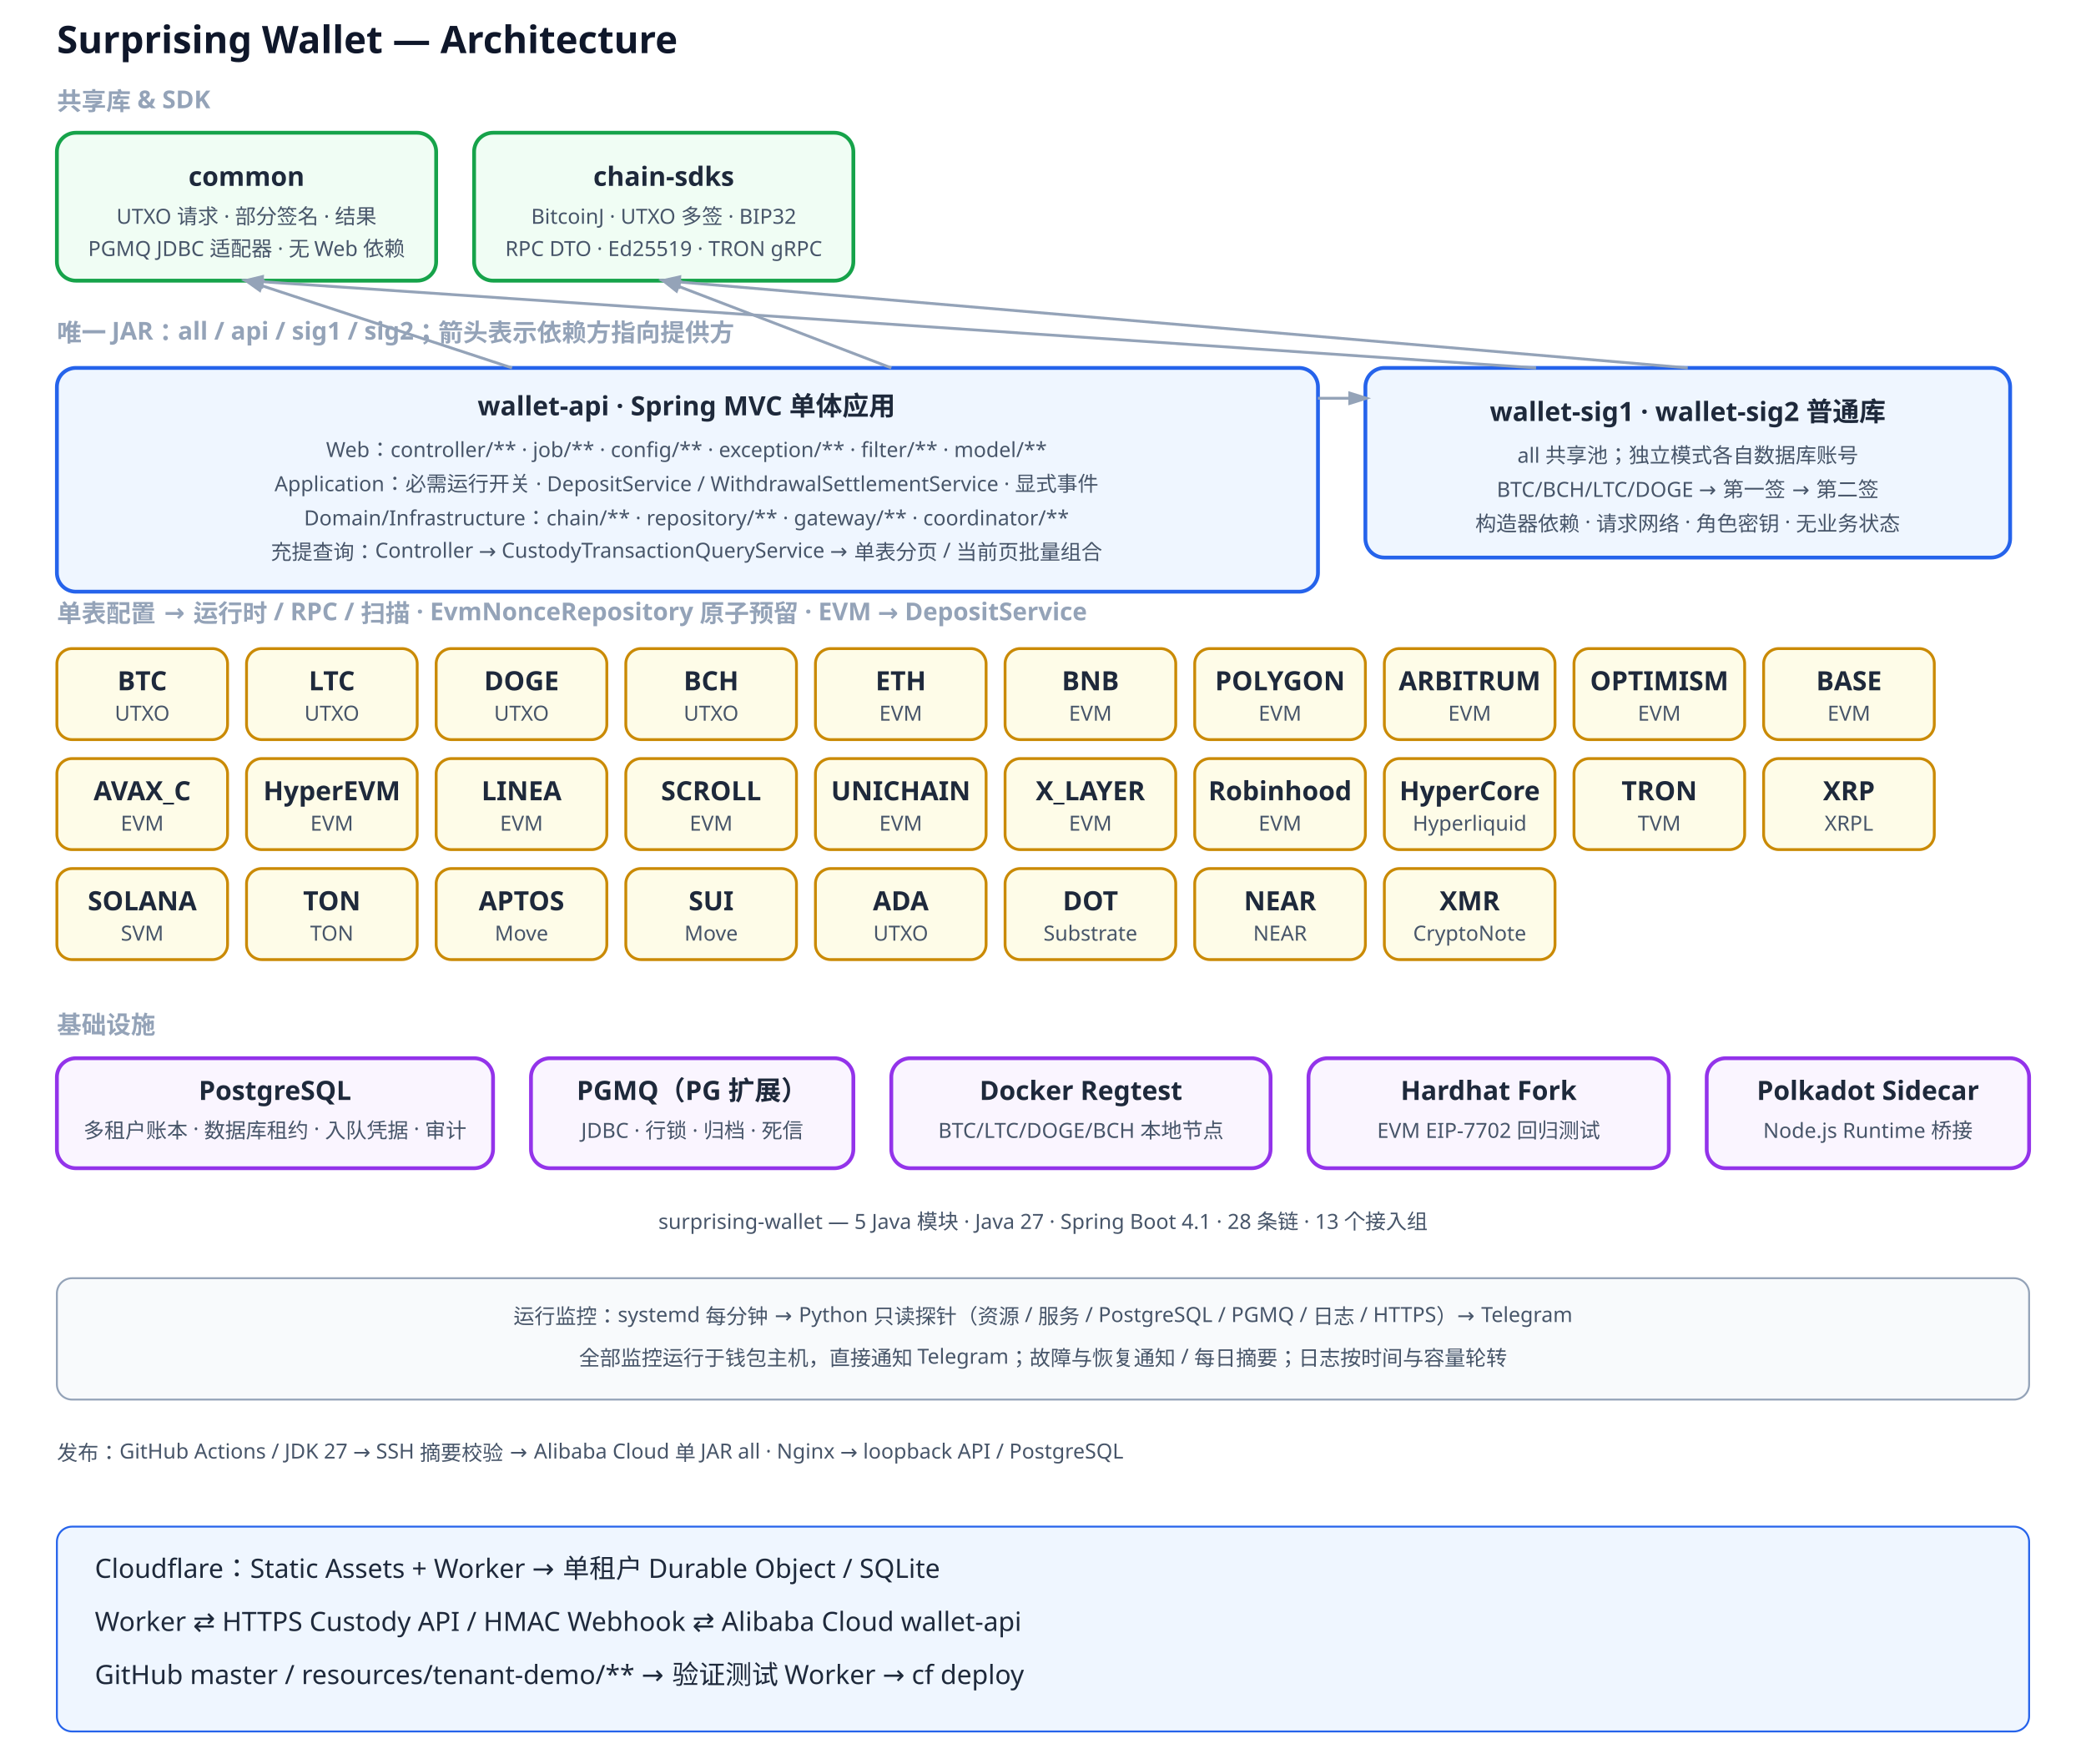
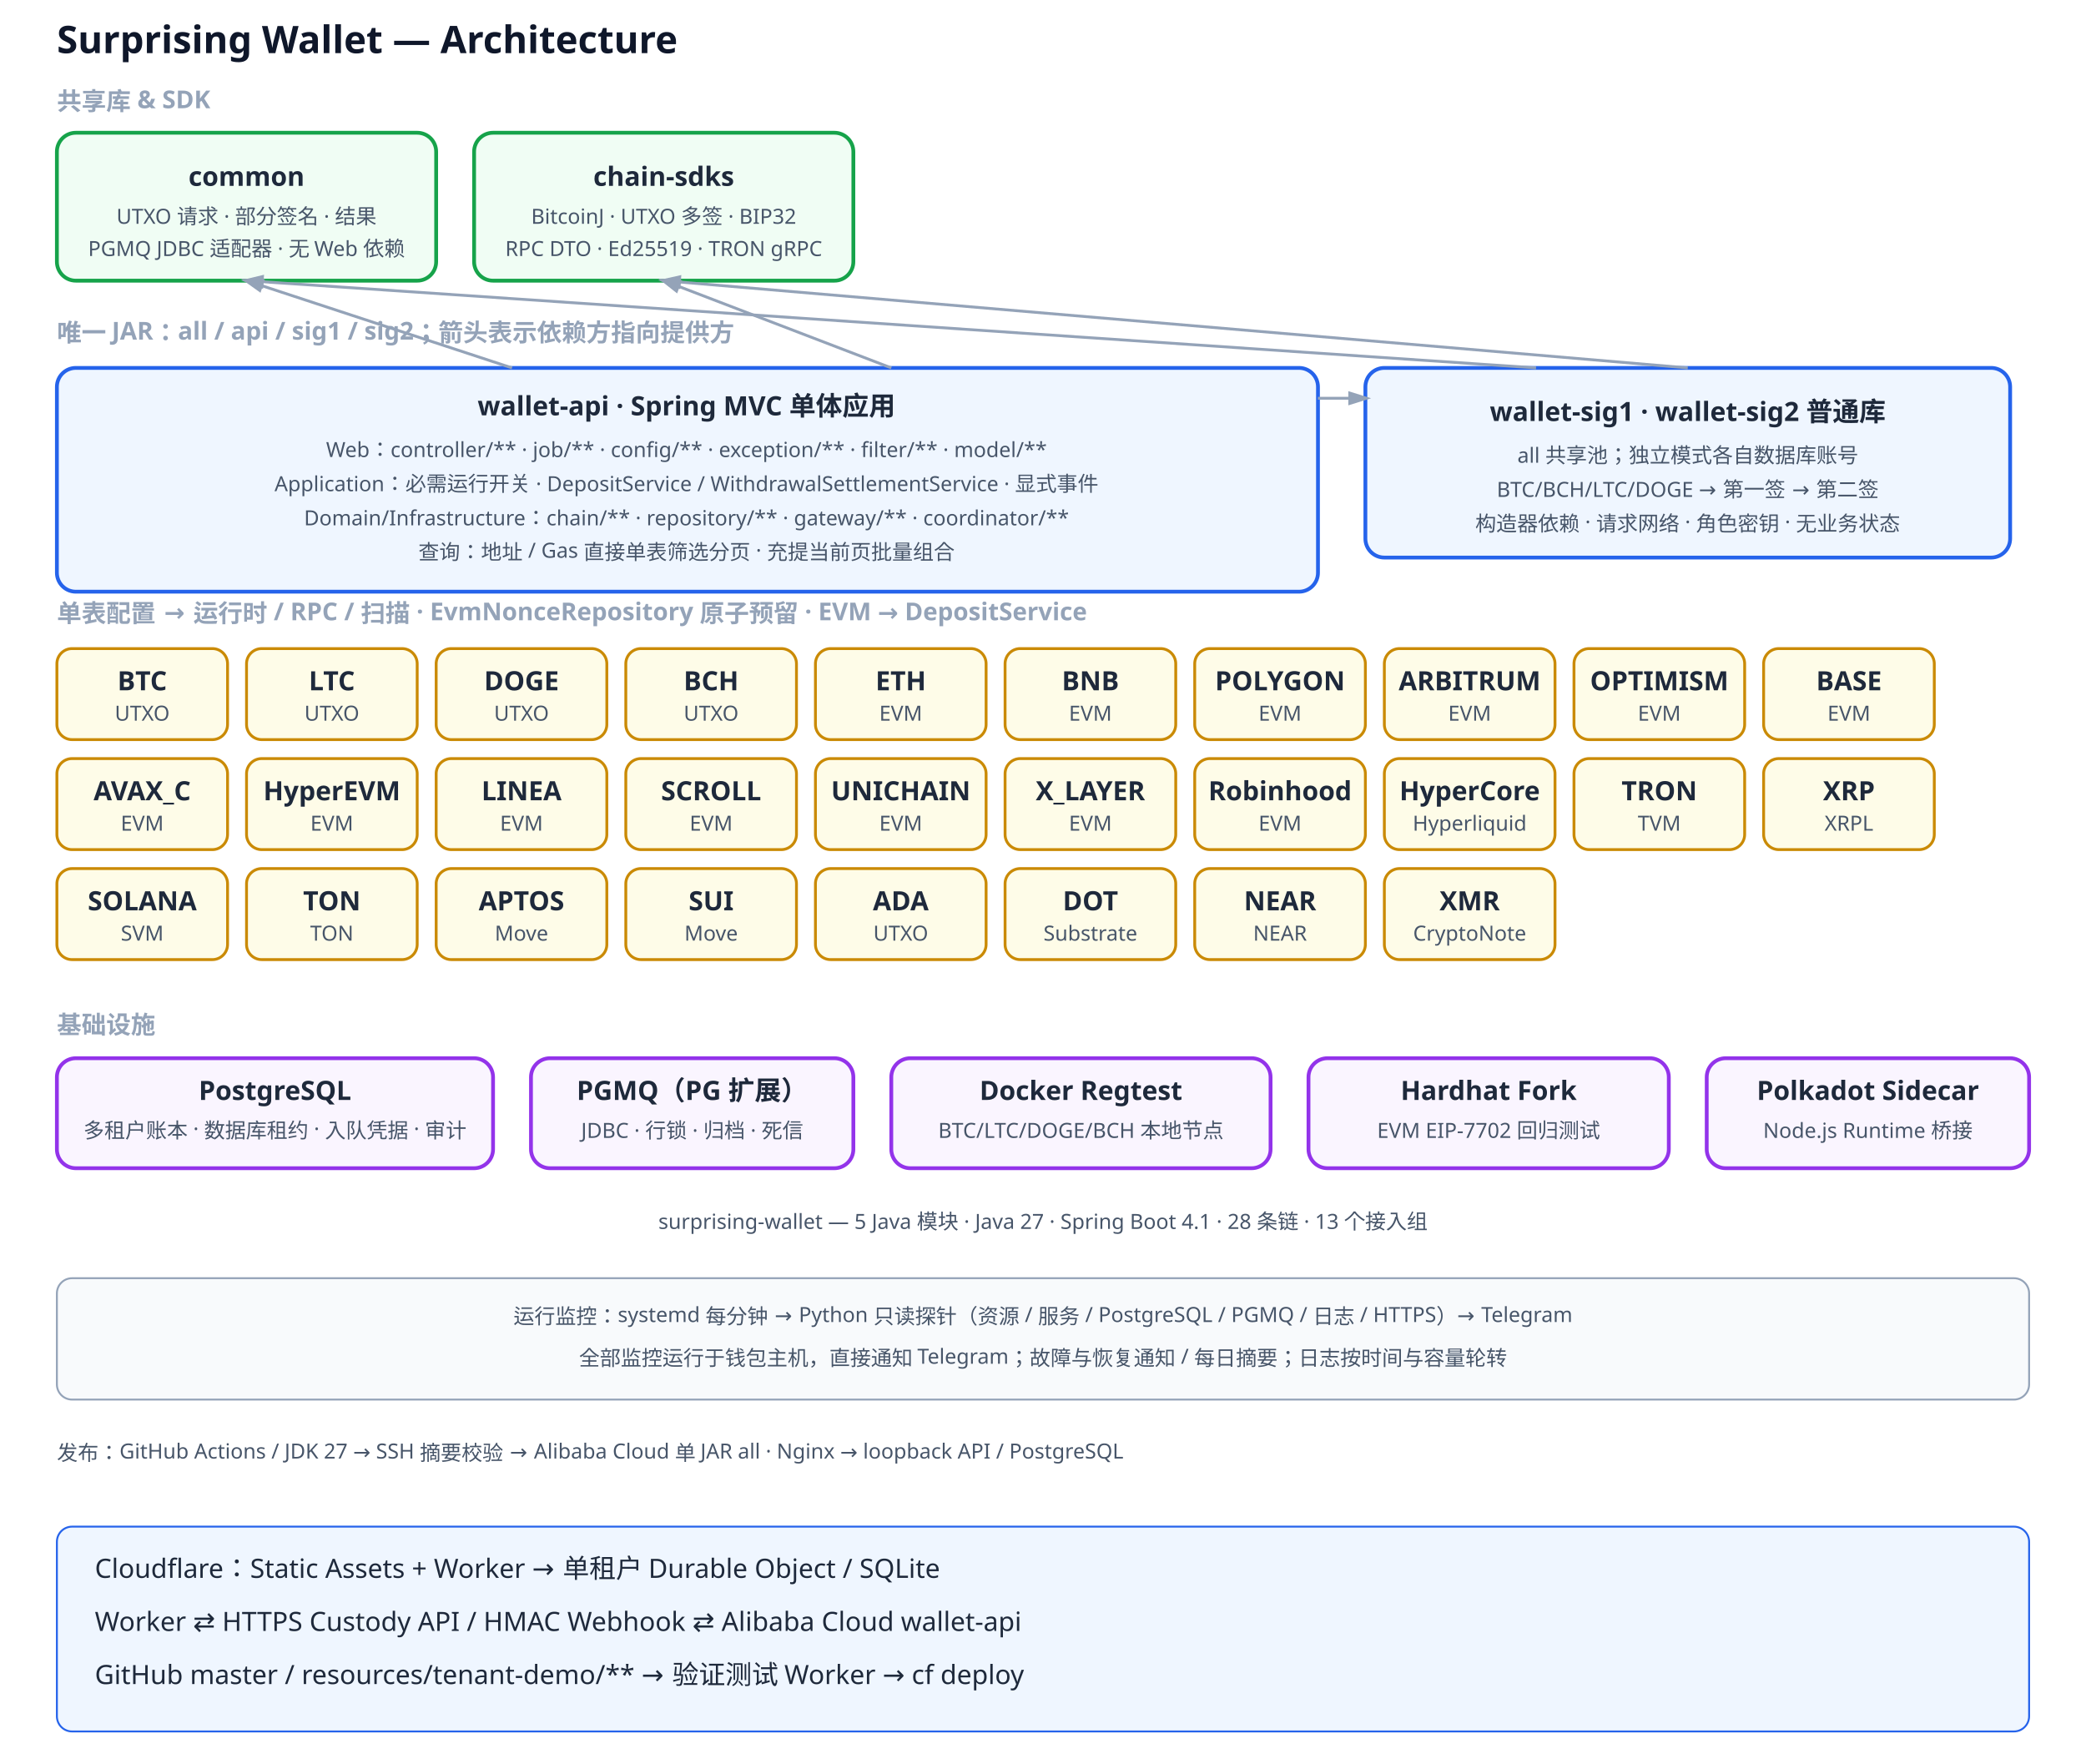
<svg xmlns="http://www.w3.org/2000/svg" width="1100" height="930" viewBox="0 0 1100 930">
  <style>
    .svc   { fill: #eff6ff; stroke: #2563eb; stroke-width: 2; rx: 10; }
    .lib   { fill: #f0fdf4; stroke: #16a34a; stroke-width: 2; rx: 10; }
    .chain { fill: #fefce8; stroke: #ca8a04; stroke-width: 1.5; rx: 8; }
    .infra { fill: #faf5ff; stroke: #9333ea; stroke-width: 2; rx: 10; }
    .label { font: 14px sans-serif; font-weight: 700; fill: #1e293b; }
    .desc  { font: 11px sans-serif; fill: #475569; }
    .title { font: 20px sans-serif; font-weight: 700; fill: #0f172a; }
    .sep   { font: 13px sans-serif; font-weight: 600; fill: #94a3b8; }
    .arrow { stroke: #94a3b8; stroke-width: 1.5; marker-end: url(#arr); }
  </style>
  <defs>
    <marker id="arr" markerWidth="8" markerHeight="8" refX="6" refY="2.5" orient="auto" markerUnits="strokeWidth">
      <path d="M0,0 L0,5 L8,2.5 z" fill="#94a3b8" />
    </marker>
  </defs>
  <text x="30" y="28" class="title">Surprising Wallet —  Architecture</text>
  <text x="30" y="58" class="sep"> 共享库 &amp; SDK</text>
  <rect x="30" y="70" width="200" height="78" class="lib" />
  <text x="130" y="98" text-anchor="middle" class="label">common</text>
  <text x="130" y="118" text-anchor="middle" class="desc">UTXO 请求 · 部分签名 · 结果</text>
  <text x="130" y="135" text-anchor="middle" class="desc">PGMQ JDBC 适配器 · 无 Web 依赖</text>
  <rect x="250" y="70" width="200" height="78" class="lib" />
  <text x="350" y="98" text-anchor="middle" class="label">chain-sdks</text>
  <text x="350" y="118" text-anchor="middle" class="desc">BitcoinJ · UTXO 多签 · BIP32</text>
  <text x="350" y="135" text-anchor="middle" class="desc">RPC DTO · Ed25519 · TRON gRPC</text>
  <text x="30" y="180" class="sep"> 唯一 JAR：all / api / sig1 / sig2；箭头表示依赖方指向提供方</text>
  <rect x="30" y="194" width="665" height="118" class="svc" />
  <text x="362" y="219" text-anchor="middle" class="label">wallet-api · Spring MVC 单体应用</text>
  <text x="362" y="241" text-anchor="middle" class="desc">Web：controller/** · job/** · config/** · exception/** · filter/** · model/**</text>
  <text x="362" y="259" text-anchor="middle" class="desc">Application：必需运行开关 · DepositService / WithdrawalSettlementService · 显式事件</text>
  <text x="362" y="277" text-anchor="middle" class="desc">Domain/Infrastructure：chain/** · repository/** · gateway/** · coordinator/**</text>
-   <text x="362" y="295" text-anchor="middle" class="desc">充提查询：Controller → CustodyTransactionQueryService → 单表分页 / 当前页批量组合</text>
+   <text x="362" y="295" text-anchor="middle" class="desc">查询：地址 / Gas 直接单表筛选分页 · 充提当前页批量组合</text>
  <rect x="720" y="194" width="340" height="100" class="svc" />
  <text x="890" y="222" text-anchor="middle" class="label">wallet-sig1 · wallet-sig2 普通库</text>
  <text x="890" y="244" text-anchor="middle" class="desc">all 共享池；独立模式各自数据库账号</text>
  <text x="890" y="262" text-anchor="middle" class="desc">BTC/BCH/LTC/DOGE → 第一签 → 第二签</text>
  <text x="890" y="280" text-anchor="middle" class="desc">构造器依赖 · 请求网络 · 角色密钥 · 无业务状态</text>
  <line x1="695" y1="210" x2="720" y2="210" class="arrow" />
  <line x1="270" y1="194" x2="130" y2="148" class="arrow" />
  <line x1="470" y1="194" x2="350" y2="148" class="arrow" />
  <line x1="810" y1="194" x2="130" y2="148" class="arrow" />
  <line x1="890" y1="194" x2="350" y2="148" class="arrow" />
  <text x="30" y="328" class="sep"> 单表配置 → 运行时 / RPC / 扫描 · EvmNonceRepository 原子预留 · EVM → DepositService</text>
  <rect x="30" y="342" width="90" height="48" class="chain" />
  <text x="75" y="364" text-anchor="middle" class="label">BTC</text>
  <text x="75" y="380" text-anchor="middle" class="desc">UTXO</text>
  <rect x="130" y="342" width="90" height="48" class="chain" />
  <text x="175" y="364" text-anchor="middle" class="label">LTC</text>
  <text x="175" y="380" text-anchor="middle" class="desc">UTXO</text>
  <rect x="230" y="342" width="90" height="48" class="chain" />
  <text x="275" y="364" text-anchor="middle" class="label">DOGE</text>
  <text x="275" y="380" text-anchor="middle" class="desc">UTXO</text>
  <rect x="330" y="342" width="90" height="48" class="chain" />
  <text x="375" y="364" text-anchor="middle" class="label">BCH</text>
  <text x="375" y="380" text-anchor="middle" class="desc">UTXO</text>
  <rect x="430" y="342" width="90" height="48" class="chain" />
  <text x="475" y="364" text-anchor="middle" class="label">ETH</text>
  <text x="475" y="380" text-anchor="middle" class="desc">EVM</text>
  <rect x="530" y="342" width="90" height="48" class="chain" />
  <text x="575" y="364" text-anchor="middle" class="label">BNB</text>
  <text x="575" y="380" text-anchor="middle" class="desc">EVM</text>
  <rect x="630" y="342" width="90" height="48" class="chain" />
  <text x="675" y="364" text-anchor="middle" class="label">POLYGON</text>
  <text x="675" y="380" text-anchor="middle" class="desc">EVM</text>
  <rect x="730" y="342" width="90" height="48" class="chain" />
  <text x="775" y="364" text-anchor="middle" class="label">ARBITRUM</text>
  <text x="775" y="380" text-anchor="middle" class="desc">EVM</text>
  <rect x="830" y="342" width="90" height="48" class="chain" />
  <text x="875" y="364" text-anchor="middle" class="label">OPTIMISM</text>
  <text x="875" y="380" text-anchor="middle" class="desc">EVM</text>
  <rect x="930" y="342" width="90" height="48" class="chain" />
  <text x="975" y="364" text-anchor="middle" class="label">BASE</text>
  <text x="975" y="380" text-anchor="middle" class="desc">EVM</text>
  <rect x="30" y="400" width="90" height="48" class="chain" />
  <text x="75" y="422" text-anchor="middle" class="label">AVAX_C</text>
  <text x="75" y="438" text-anchor="middle" class="desc">EVM</text>
  <rect x="130" y="400" width="90" height="48" class="chain" />
  <text x="175" y="422" text-anchor="middle" class="label">HyperEVM</text>
  <text x="175" y="438" text-anchor="middle" class="desc">EVM</text>
  <rect x="230" y="400" width="90" height="48" class="chain" />
  <text x="275" y="422" text-anchor="middle" class="label">LINEA</text>
  <text x="275" y="438" text-anchor="middle" class="desc">EVM</text>
  <rect x="330" y="400" width="90" height="48" class="chain" />
  <text x="375" y="422" text-anchor="middle" class="label">SCROLL</text>
  <text x="375" y="438" text-anchor="middle" class="desc">EVM</text>
  <rect x="430" y="400" width="90" height="48" class="chain" />
  <text x="475" y="422" text-anchor="middle" class="label">UNICHAIN</text>
  <text x="475" y="438" text-anchor="middle" class="desc">EVM</text>
  <rect x="530" y="400" width="90" height="48" class="chain" />
  <text x="575" y="422" text-anchor="middle" class="label">X_LAYER</text>
  <text x="575" y="438" text-anchor="middle" class="desc">EVM</text>
  <rect x="630" y="400" width="90" height="48" class="chain" />
  <text x="675" y="422" text-anchor="middle" class="label">Robinhood</text>
  <text x="675" y="438" text-anchor="middle" class="desc">EVM</text>
  <rect x="730" y="400" width="90" height="48" class="chain" />
  <text x="775" y="422" text-anchor="middle" class="label">HyperCore</text>
  <text x="775" y="438" text-anchor="middle" class="desc">Hyperliquid</text>
  <rect x="830" y="400" width="90" height="48" class="chain" />
  <text x="875" y="422" text-anchor="middle" class="label">TRON</text>
  <text x="875" y="438" text-anchor="middle" class="desc">TVM</text>
  <rect x="930" y="400" width="90" height="48" class="chain" />
  <text x="975" y="422" text-anchor="middle" class="label">XRP</text>
  <text x="975" y="438" text-anchor="middle" class="desc">XRPL</text>
  <rect x="30" y="458" width="90" height="48" class="chain" />
  <text x="75" y="480" text-anchor="middle" class="label">SOLANA</text>
  <text x="75" y="496" text-anchor="middle" class="desc">SVM</text>
  <rect x="130" y="458" width="90" height="48" class="chain" />
  <text x="175" y="480" text-anchor="middle" class="label">TON</text>
  <text x="175" y="496" text-anchor="middle" class="desc">TON</text>
  <rect x="230" y="458" width="90" height="48" class="chain" />
  <text x="275" y="480" text-anchor="middle" class="label">APTOS</text>
  <text x="275" y="496" text-anchor="middle" class="desc">Move</text>
  <rect x="330" y="458" width="90" height="48" class="chain" />
  <text x="375" y="480" text-anchor="middle" class="label">SUI</text>
  <text x="375" y="496" text-anchor="middle" class="desc">Move</text>
  <rect x="430" y="458" width="90" height="48" class="chain" />
  <text x="475" y="480" text-anchor="middle" class="label">ADA</text>
  <text x="475" y="496" text-anchor="middle" class="desc">UTXO</text>
  <rect x="530" y="458" width="90" height="48" class="chain" />
  <text x="575" y="480" text-anchor="middle" class="label">DOT</text>
  <text x="575" y="496" text-anchor="middle" class="desc">Substrate</text>
  <rect x="630" y="458" width="90" height="48" class="chain" />
  <text x="675" y="480" text-anchor="middle" class="label">NEAR</text>
  <text x="675" y="496" text-anchor="middle" class="desc">NEAR</text>
  <rect x="730" y="458" width="90" height="48" class="chain" />
  <text x="775" y="480" text-anchor="middle" class="label">XMR</text>
  <text x="775" y="496" text-anchor="middle" class="desc">CryptoNote</text>
  <text x="30" y="545" class="sep"> 基础设施</text>
  <rect x="30" y="558" width="230" height="58" class="infra" />
  <text x="145" y="580" text-anchor="middle" class="label">PostgreSQL</text>
  <text x="145" y="600" text-anchor="middle" class="desc">多租户账本 · 数据库租约 · 入队凭据 · 审计</text>
  <rect x="280" y="558" width="170" height="58" class="infra" />
  <text x="365" y="580" text-anchor="middle" class="label">PGMQ（PG 扩展）</text>
  <text x="365" y="600" text-anchor="middle" class="desc">JDBC · 行锁 · 归档 · 死信</text>
  <rect x="470" y="558" width="200" height="58" class="infra" />
  <text x="570" y="580" text-anchor="middle" class="label">Docker Regtest</text>
  <text x="570" y="600" text-anchor="middle" class="desc">BTC/LTC/DOGE/BCH 本地节点</text>
  <rect x="690" y="558" width="190" height="58" class="infra" />
  <text x="785" y="580" text-anchor="middle" class="label">Hardhat Fork</text>
  <text x="785" y="600" text-anchor="middle" class="desc">EVM EIP-7702 回归测试</text>
  <rect x="900" y="558" width="170" height="58" class="infra" />
  <text x="985" y="580" text-anchor="middle" class="label">Polkadot Sidecar</text>
  <text x="985" y="600" text-anchor="middle" class="desc">Node.js Runtime 桥接</text>
  <text x="550" y="648" text-anchor="middle" class="desc" fill="#94a3b8" font-size="11">surprising-wallet — 5 Java 模块 · Java 27 · Spring Boot 4.1 · 28 条链 · 13 个接入组</text>
  <text x="30" y="770" class="desc">发布：GitHub Actions / JDK 27 → SSH 摘要校验 → Alibaba Cloud 单 JAR all · Nginx → loopback API / PostgreSQL</text>
  <rect x="30" y="674" width="1040" height="64" fill="#f8fafc" stroke="#94a3b8" rx="8" />
  <text x="550" y="698" text-anchor="middle" class="desc">运行监控：systemd 每分钟 → Python 只读探针（资源 / 服务 / PostgreSQL / PGMQ / 日志 / HTTPS）→ Telegram</text>
  <text x="550" y="720" text-anchor="middle" class="desc">全部监控运行于钱包主机，直接通知 Telegram；故障与恢复通知 / 每日摘要；日志按时间与容量轮转</text>
  <rect x="30" y="805" width="1040" height="108" rx="8" fill="#eff6ff" stroke="#2563eb" />
  <text x="50" y="832" style="font:14px sans-serif;fill:#1e293b">Cloudflare：Static Assets + Worker → 单租户 Durable Object / SQLite</text>
  <text x="50" y="860" style="font:14px sans-serif;fill:#1e293b">Worker ⇄ HTTPS Custody API / HMAC Webhook ⇄ Alibaba Cloud wallet-api</text>
  <text x="50" y="888" style="font:14px sans-serif;fill:#1e293b">GitHub master / resources/tenant-demo/** → 验证测试 Worker → cf deploy</text>
</svg>
